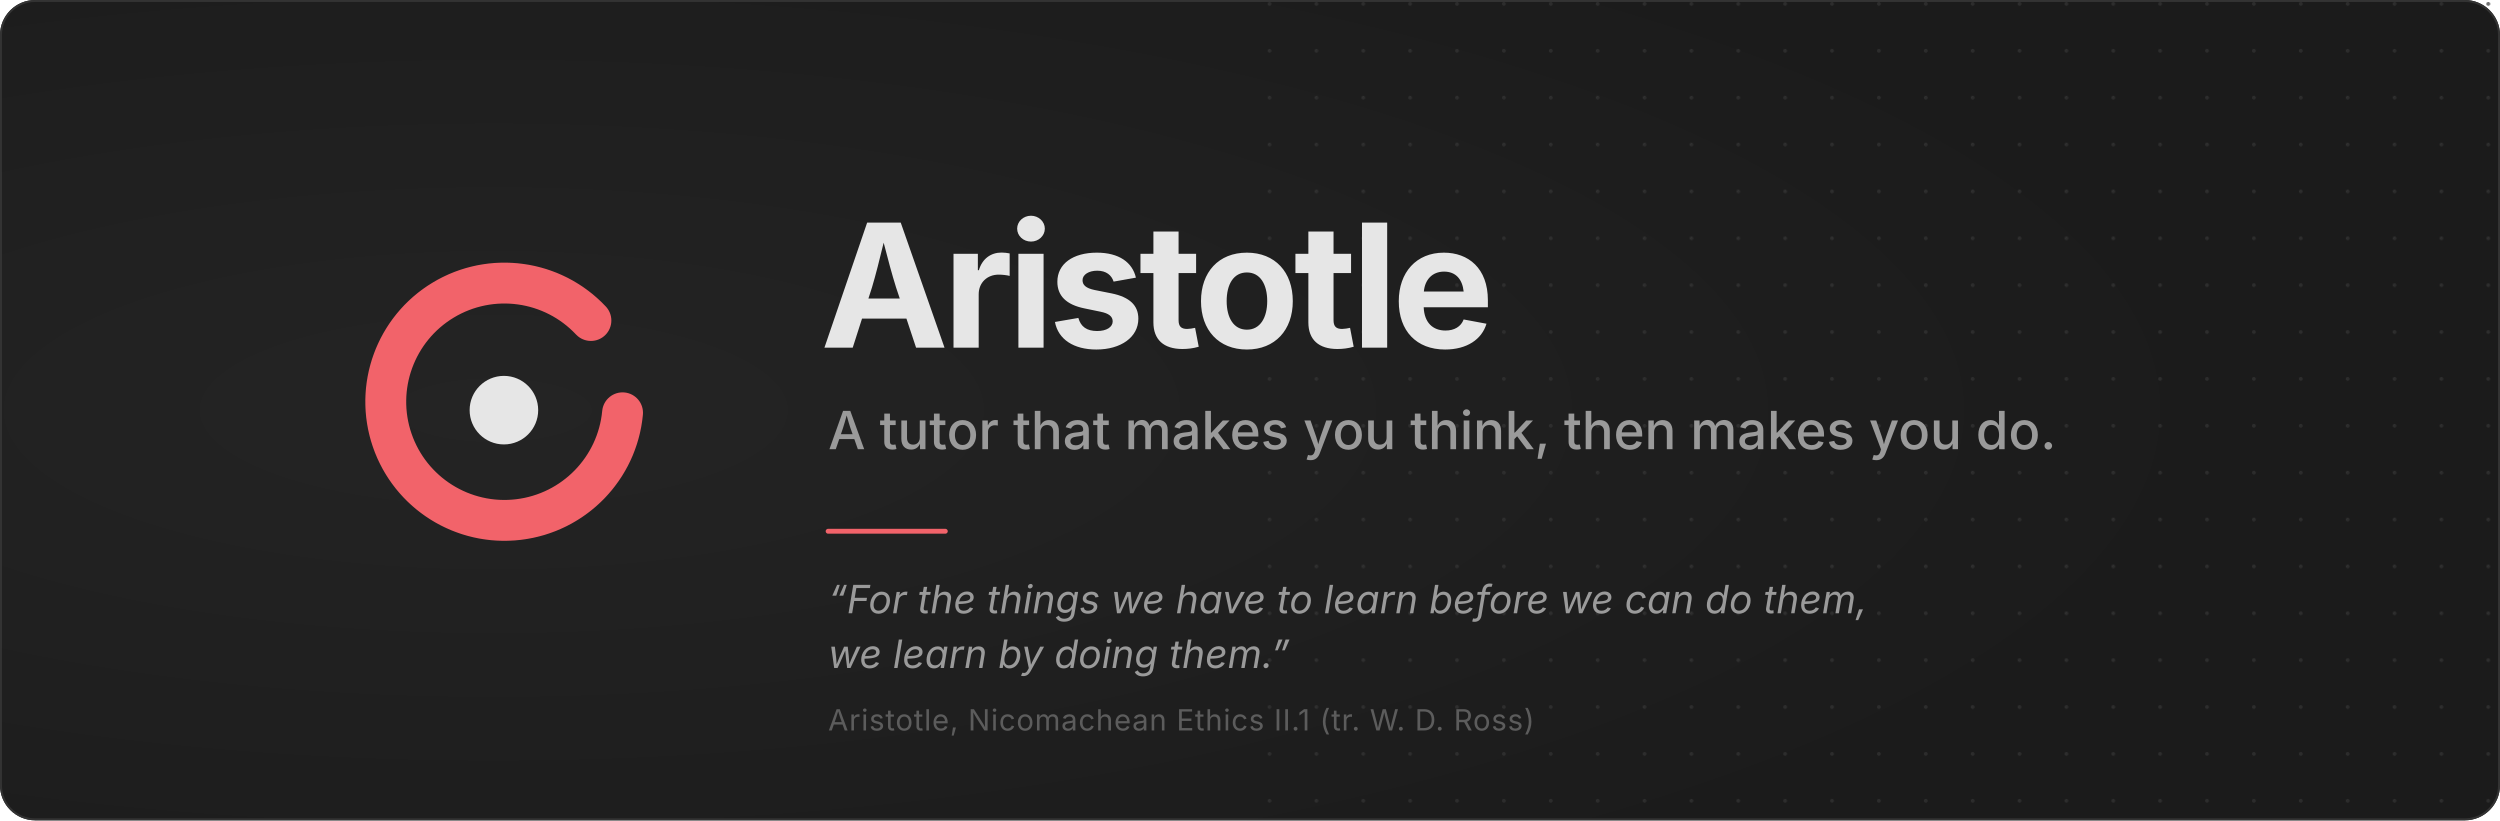
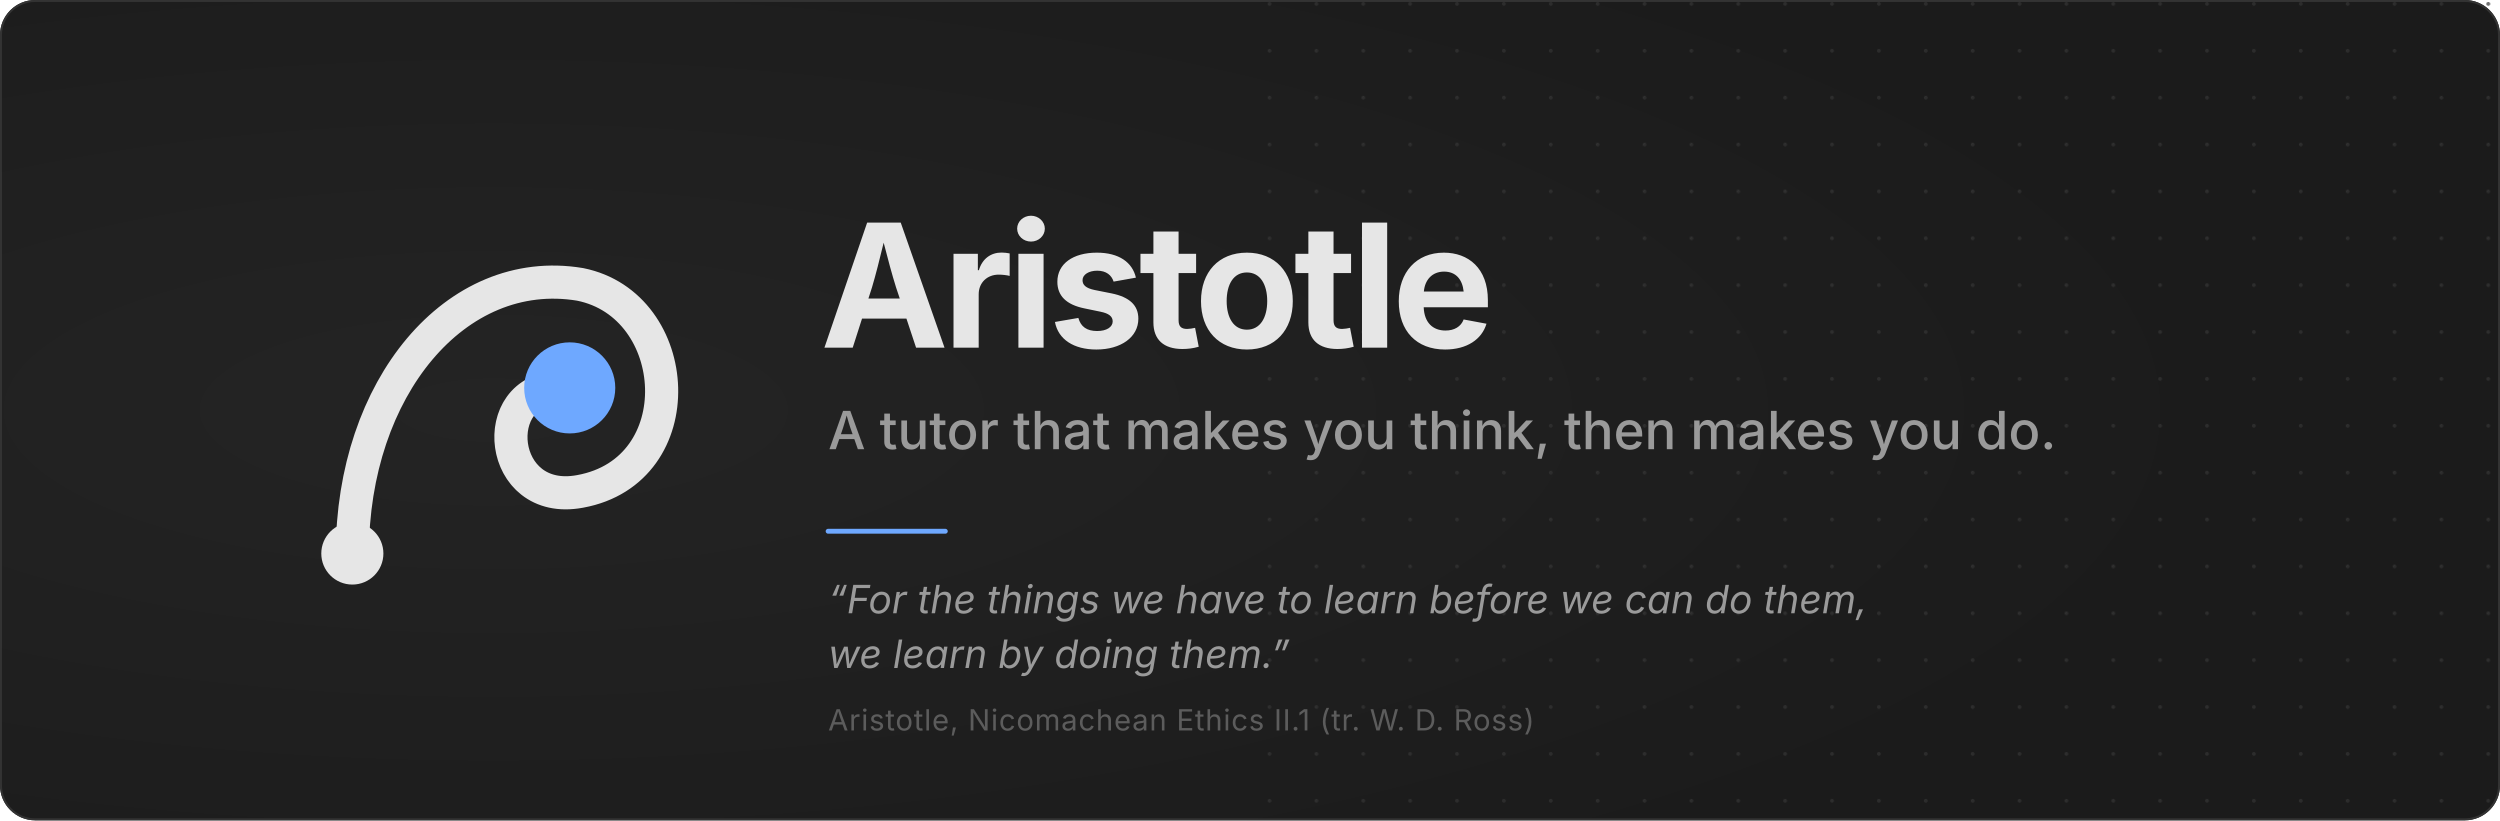
<svg xmlns="http://www.w3.org/2000/svg" width="1280" height="420" viewBox="0 0 1280 420" role="img" aria-label="Aristotle: a tutor that makes you think">
  <defs>
    <radialGradient id="glow" cx="0.2" cy="0.5" r="0.7">
      <stop offset="0" stop-color="#242424" />
      <stop offset="1" stop-color="#1b1b1b" />
    </radialGradient>
    <pattern id="dots" width="24" height="24" patternUnits="userSpaceOnUse">
      <circle cx="2" cy="2" r="1" fill="#333333" />
    </pattern>
  </defs>
  <rect width="1280" height="420" rx="18" fill="url(#glow)" />
  <rect x="640" width="640" height="420" fill="url(#dots)" opacity="0.7" />
  <rect x="0.5" y="0.5" width="1279" height="419" rx="17.5" fill="none" stroke="#333333" />
-   <g transform="translate(150 102) scale(6.75)">
-     <path d="M22.6 9.2 A9 9 0 1 0 25 16.2" fill="none" stroke="#f2636a" stroke-width="3.1" stroke-linecap="round" pathLength="100" stroke-dasharray="100" stroke-dashoffset="0">
-       <animate attributeName="stroke-dashoffset" from="100" to="0" dur="1.6s" calcMode="spline" keySplines="0.3 0 0.2 1" fill="freeze" />
+   <g transform="translate(138 82) scale(5.3)">
+     <path d="M8 38 C8 22 18 10 30 12 C40 14 41 30 30 32 C22 33.5 21 22 28 22" fill="none" stroke="#e6e6e6" stroke-width="3.2" stroke-linecap="round" pathLength="100" stroke-dasharray="100" stroke-dashoffset="0">
+       <animate attributeName="stroke-dashoffset" from="100" to="0" dur="1.8s" calcMode="spline" keyTimes="0;1" keySplines="0.35 0 0.25 1" fill="freeze" />
    </path>
-     <circle cx="16" cy="16" r="2.6" fill="#e6e6e6">
-       <animate attributeName="opacity" values="0;0;1" keyTimes="0;0.7;1" dur="1.6s" fill="freeze" />
+     <circle cx="8" cy="38" r="3" fill="#e6e6e6" />
+     <circle cx="29" cy="22" r="4.4" fill="#6ea8ff">
+       <animate attributeName="r" values="0;0;5.2;4.4" keyTimes="0;0.8;0.92;1" dur="2.1s" fill="freeze" />
    </circle>
  </g>
  <g font-family="Inter, -apple-system, 'Segoe UI', Helvetica, Arial, sans-serif">
    <text x="420" y="178" font-size="88" font-weight="700" letter-spacing="-3" fill="#e6e6e6">Aristotle</text>
    <text x="424" y="230" font-size="27" font-weight="500" fill="#9a9a9a">A tutor that makes you think, then makes you do.</text>
-     <line x1="424" y1="272" x2="484" y2="272" stroke="#f2636a" stroke-width="2.5" stroke-linecap="round" />
+     <line x1="424" y1="272" x2="484" y2="272" stroke="#6ea8ff" stroke-width="2.5" stroke-linecap="round" />
    <text x="424" y="314" font-size="20" font-style="italic" fill="#9a9a9a">“For the things we have to learn before we can do them,</text>
    <text x="424" y="342" font-size="20" font-style="italic" fill="#9a9a9a">we learn by doing them.”</text>
    <text x="424" y="374" font-size="15" letter-spacing="0.4" fill="#5c5c5c">Aristotle, Nicomachean Ethics II.1 (tr. W. D. Ross)</text>
  </g>
</svg>
